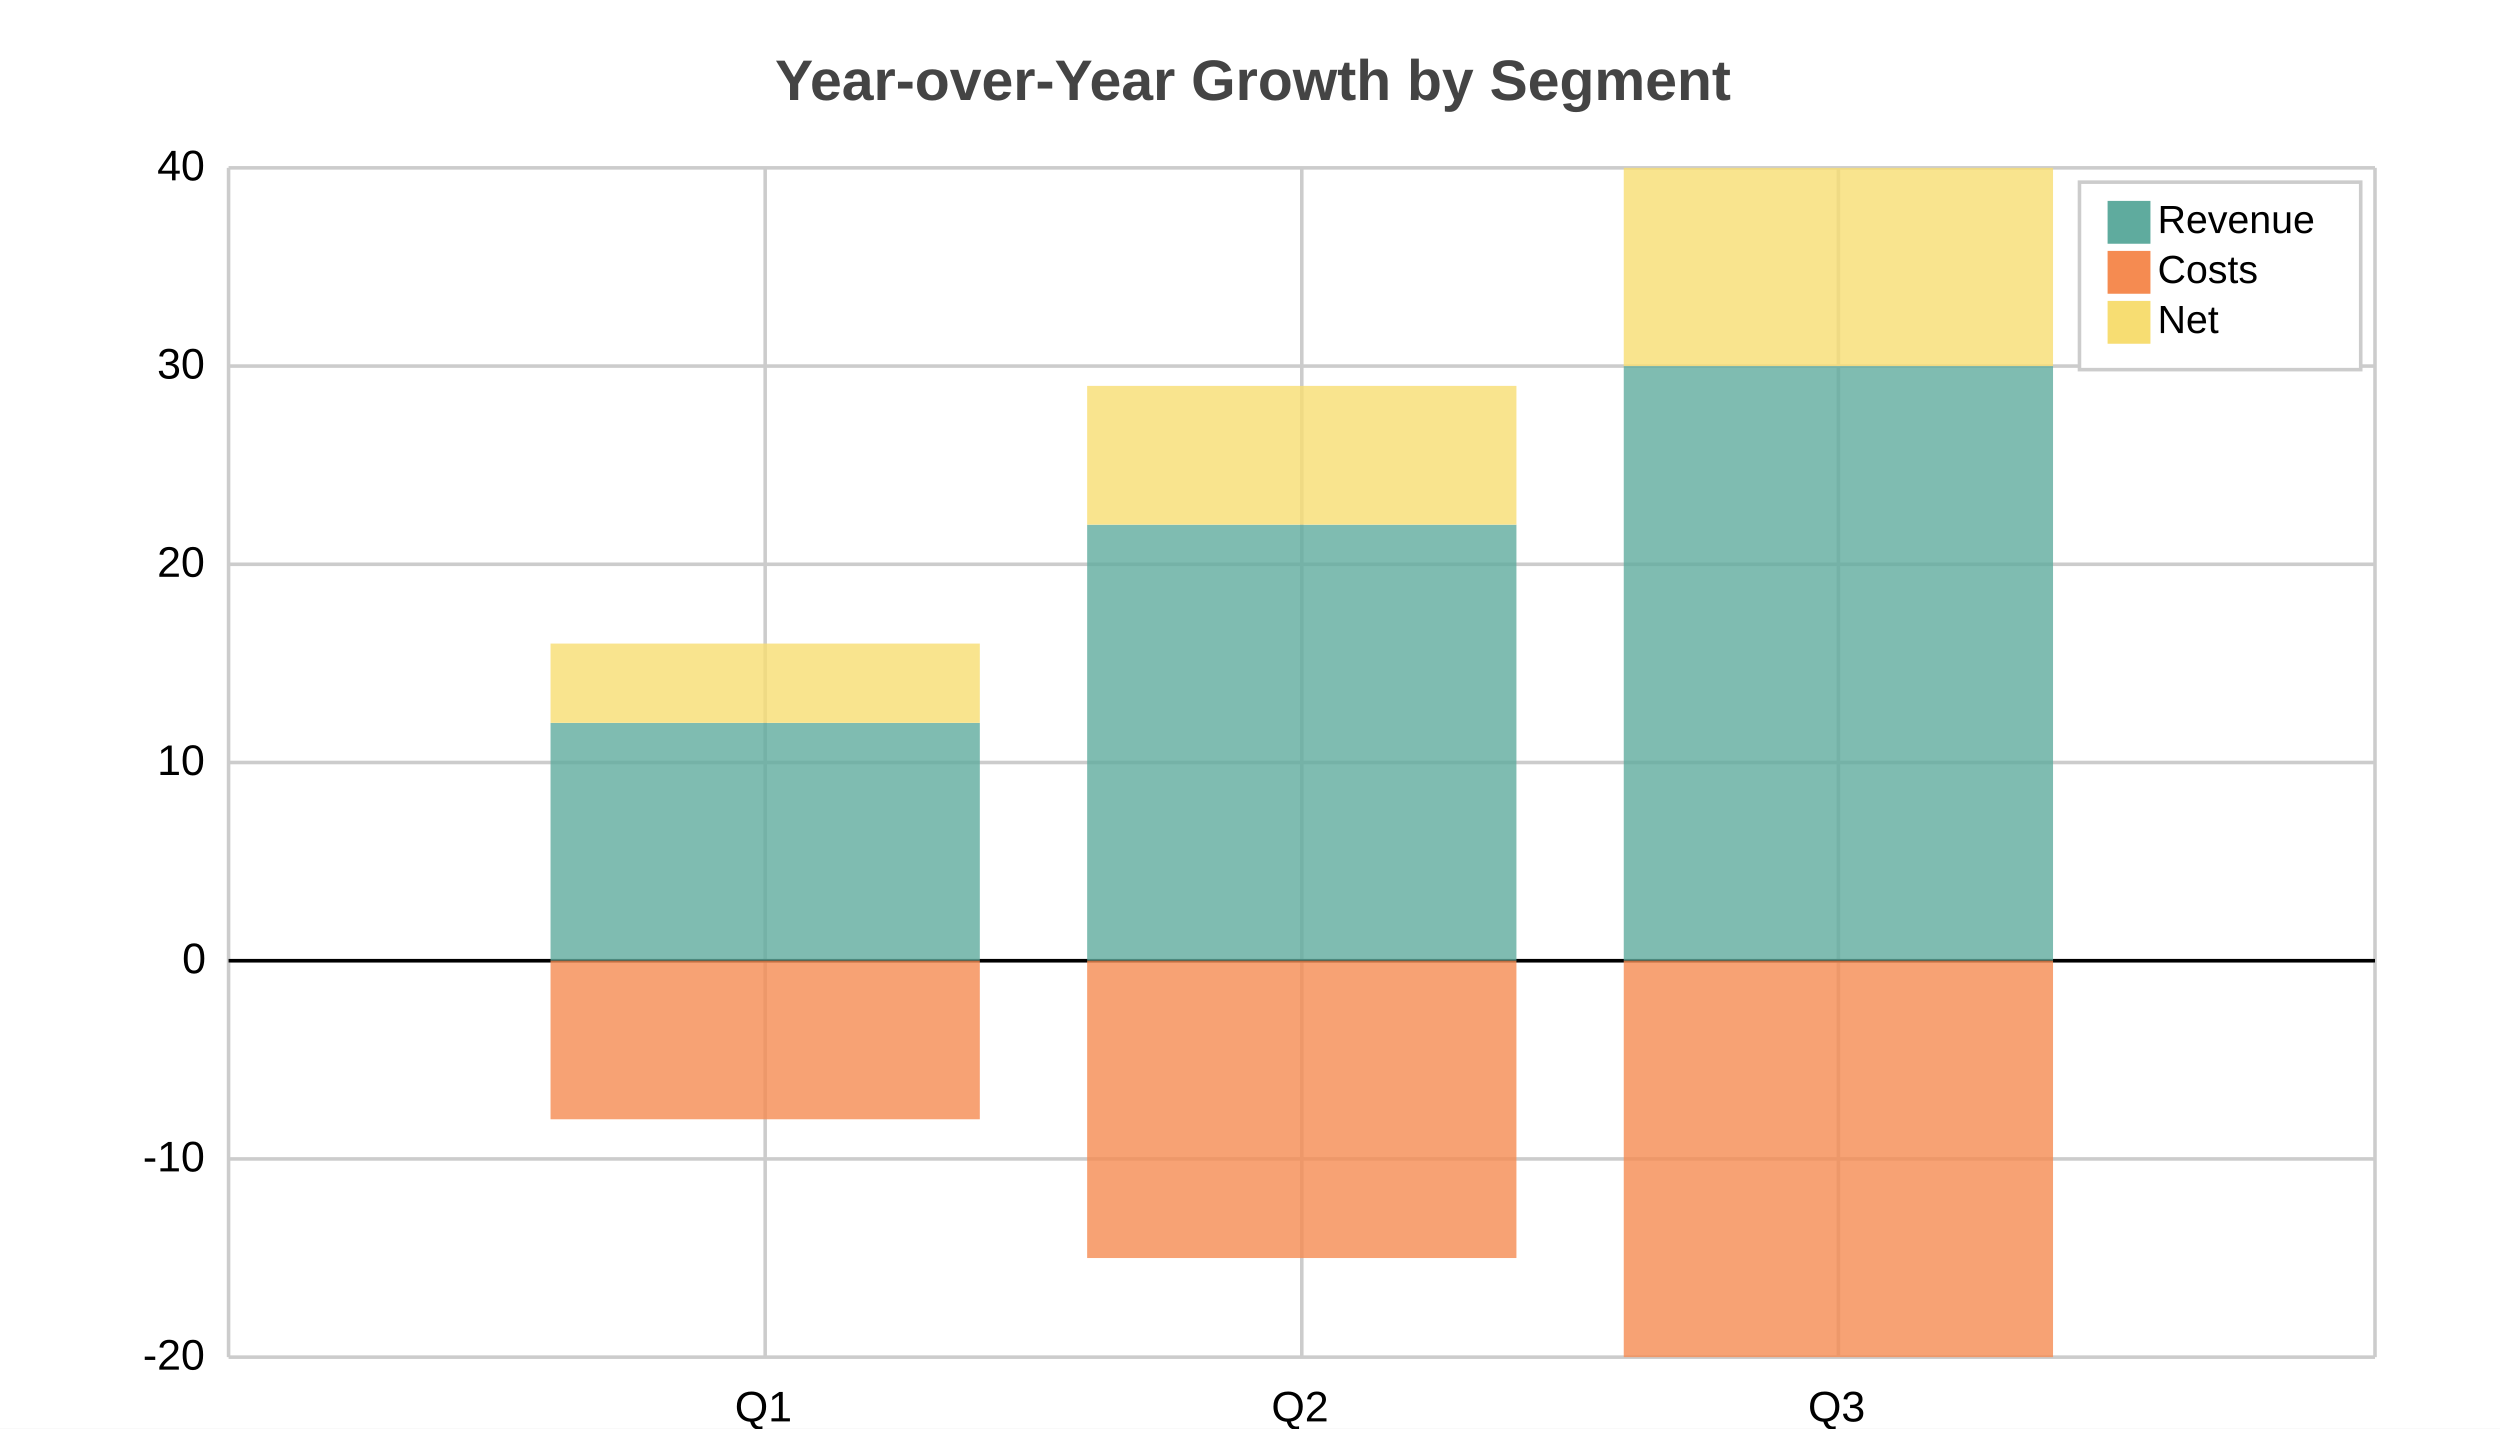
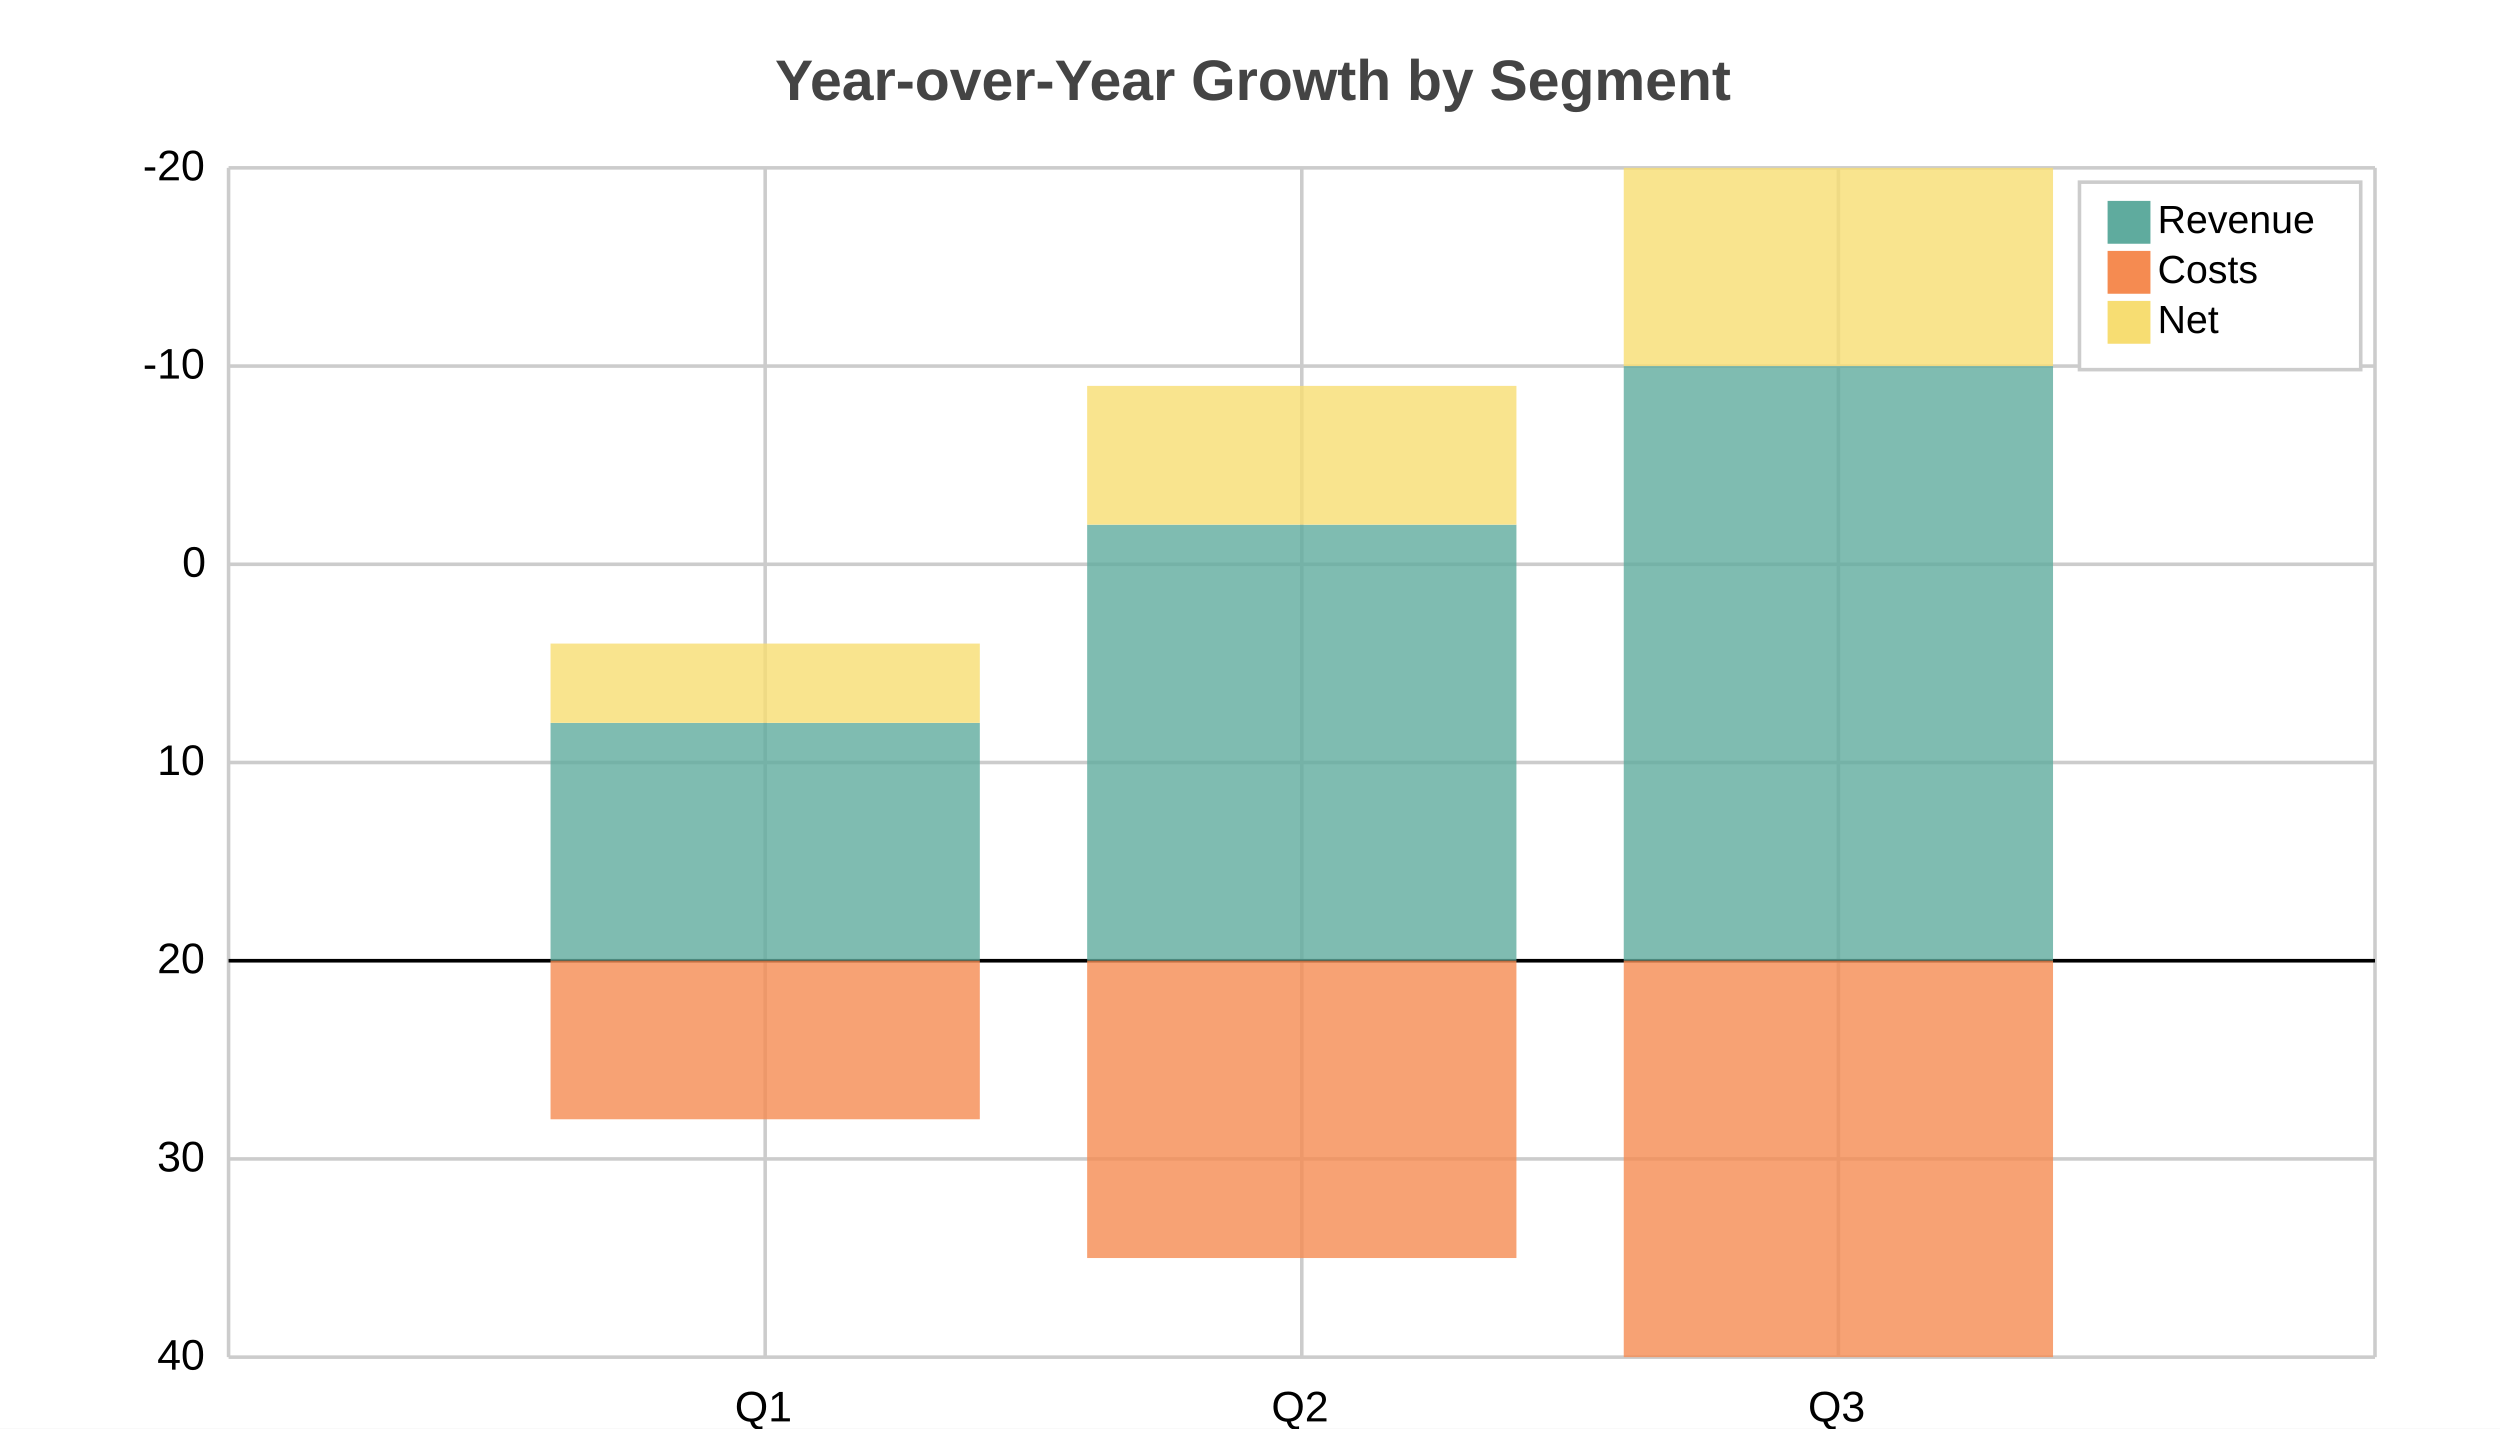
<svg xmlns="http://www.w3.org/2000/svg" width="700" height="400" viewBox="0 0 700 400">
  <path fill="white" d="M0 0 h700 v400 h-700 v-400Z" />
  <text transform="translate(-133.0, 18)" fill="#444444" font-family="Arial" font-weight="bold" font-size="16" x="350.0" y="10.0">Year-over-Year Growth by Segment</text>
  <g>
    <path stroke="#CCCCCC" stroke-dasharray="None" d="M0 0.0 h601.0 M0 55.5 h601.0 M0 111.0 h601.0 M0 166.5 h601.0 M0 222.0 h601.0 M0 277.5 h601.0 M0 333.0 h601.0" transform="translate(64.0, 47.0)" />
    <g font-size="12" font-family="Arial" transform="translate(58.0, 47.0)">
-       <text x="0" y="0.0" transform="translate(-14, 3.5)">40</text>
-       <text x="0" y="55.5" transform="translate(-14, 3.5)">30</text>
-       <text x="0" y="111.0" transform="translate(-14, 3.5)">20</text>
+       <text x="0" y="0.0" transform="translate(-18, 3.5)">-20</text>
+       <text x="0" y="55.5" transform="translate(-18, 3.5)">-10</text>
+       <text x="0" y="111.0" transform="translate(-7, 3.5)">0</text>
      <text x="0" y="166.5" transform="translate(-14, 3.5)">10</text>
-       <text x="0" y="222.0" transform="translate(-7, 3.5)">0</text>
-       <text x="0" y="277.5" transform="translate(-18, 3.5)">-10</text>
-       <text x="0" y="333.0" transform="translate(-18, 3.5)">-20</text>
+       <text x="0" y="222.0" transform="translate(-14, 3.5)">20</text>
+       <text x="0" y="277.5" transform="translate(-14, 3.5)">30</text>
+       <text x="0" y="333.0" transform="translate(-14, 3.5)">40</text>
    </g>
  </g>
  <g>
    <path stroke="#CCCCCC" stroke-dasharray="None" d="M0.0 0 v333.0 M150.25 0 v333.0 M300.5 0 v333.0 M450.75 0 v333.0 M601.0 0 v333.0" transform="translate(64.0, 47.0)" />
    <g font-size="12" font-family="Arial" transform="translate(64.0, 65.0)">
      <text x="0.0" y="333.0" transform="translate(-2.0, 0)"> </text>
      <text x="150.25" y="333.0" transform="translate(-8.5, 0)">Q1</text>
      <text x="300.5" y="333.0" transform="translate(-8.5, 0)">Q2</text>
      <text x="450.75" y="333.0" transform="translate(-8.5, 0)">Q3</text>
      <text x="601.0" y="333.0" transform="translate(-2.0, 0)"> </text>
    </g>
  </g>
  <path transform="translate(64.0, 47.0)" d="M0 222.0 h601.0z" stroke="black" />
  <g opacity="0.8" transform="translate(-35.0, -20.0) rotate(180, 350.0, 200.0) scale(-1, 1) translate(-601.0, 0) translate(-60.1, 111.0)">
    <path d="M150.25 0.0 h120.2 v66.6 h-120.2 v-66.6Z M300.5 0.0 h120.2 v122.1 h-120.2 v-122.1Z M450.75 0.0 h120.2 v166.5 h-120.2 v-166.5Z" fill="#5fab9e" />
    <path d="M150.25 0.0 h120.2 v-44.4 h-120.2 v44.4Z M300.5 0.0 h120.2 v-83.25 h-120.2 v83.25Z M450.75 0.0 h120.2 v-111.0 h-120.2 v111.0Z" fill="#f58b51" />
    <path d="M150.25 66.6 h120.2 v22.2 h-120.2 v-22.2Z M300.5 122.1 h120.2 v38.85 h-120.2 v-38.85Z M450.75 166.5 h120.2 v55.5 h-120.2 v-55.5Z" fill="#f7dd72" />
  </g>
  <g>
    <rect transform="translate(-7.875, -5.25)" x="590.125" y="56.25" width="78.75" height="52.5" fill="#ffffff" stroke="#CCCCCC" />
    <g transform="translate(0, 12)">
      <rect y="44.25" x="590.125" width="12" height="12" fill="#5fab9e" />
      <text y="53.25" x="604.125" font-size="11" font-family="Arial">Revenue</text>
    </g>
    <g transform="translate(0, 14)">
      <rect y="56.25" x="590.125" width="12" height="12" fill="#f58b51" />
      <text y="65.25" x="604.125" font-size="11" font-family="Arial">Costs</text>
    </g>
    <g transform="translate(0, 16)">
      <rect y="68.25" x="590.125" width="12" height="12" fill="#f7dd72" />
      <text y="77.25" x="604.125" font-size="11" font-family="Arial">Net</text>
    </g>
  </g>
</svg>
